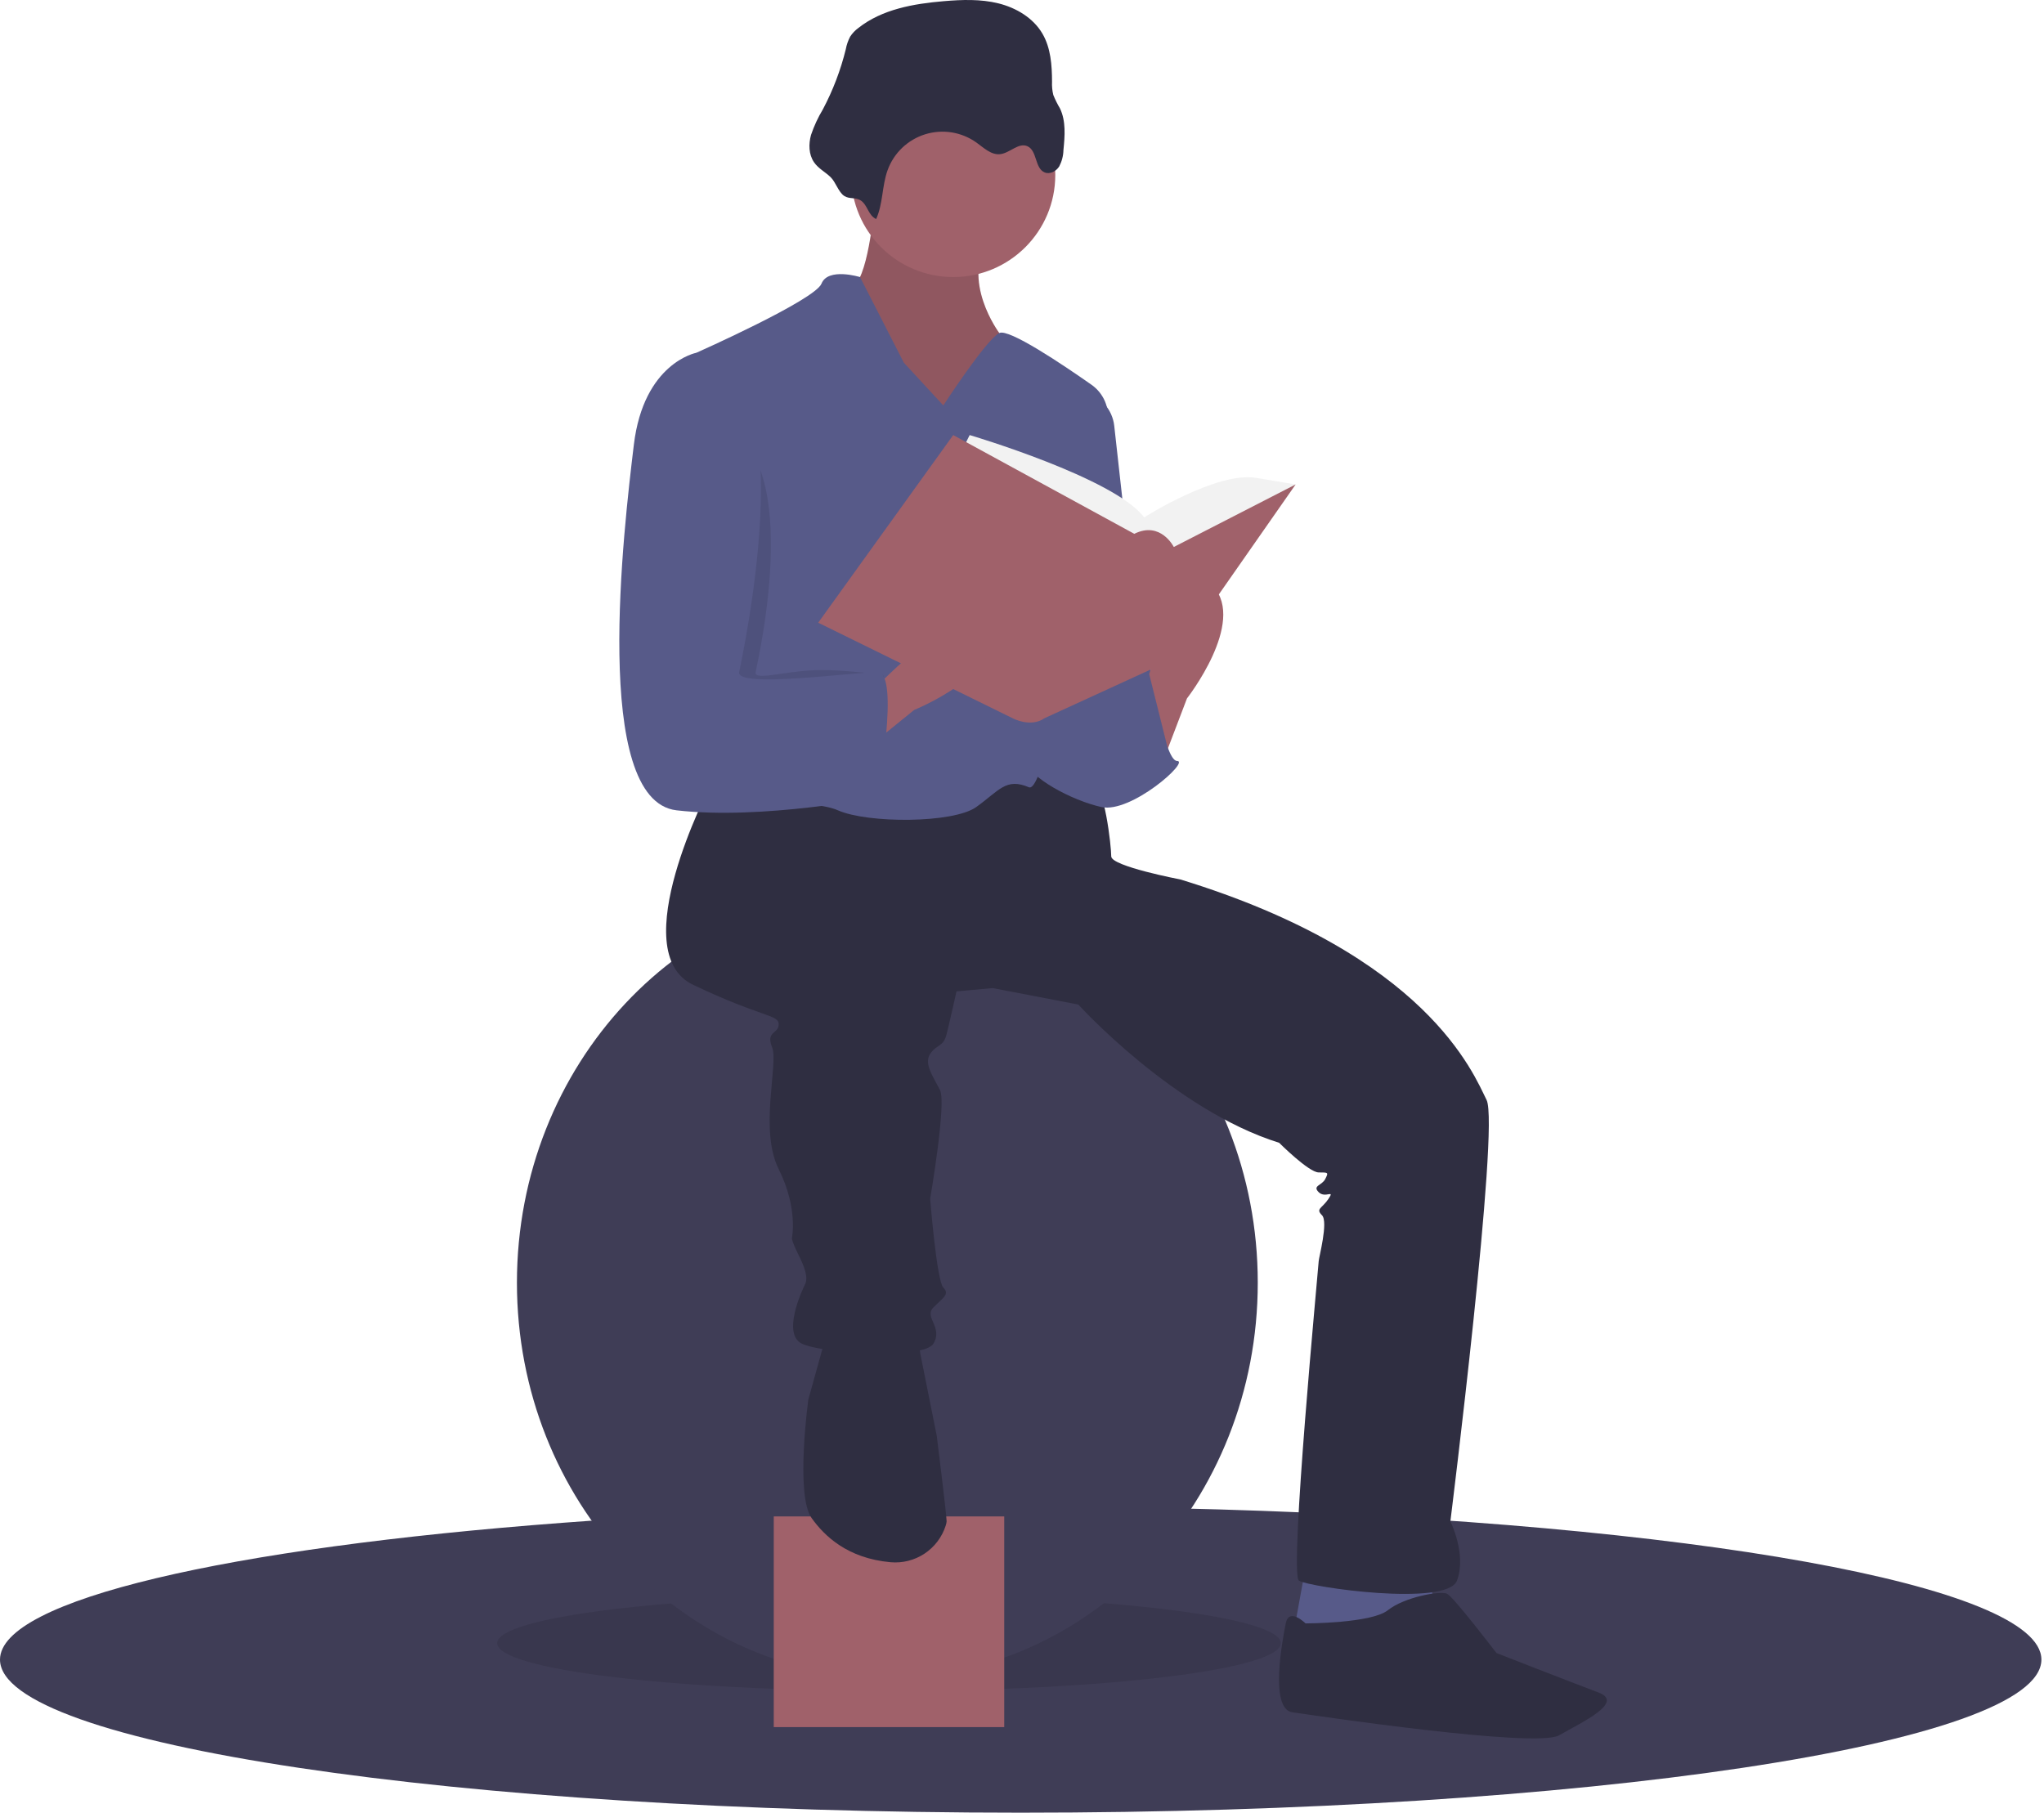
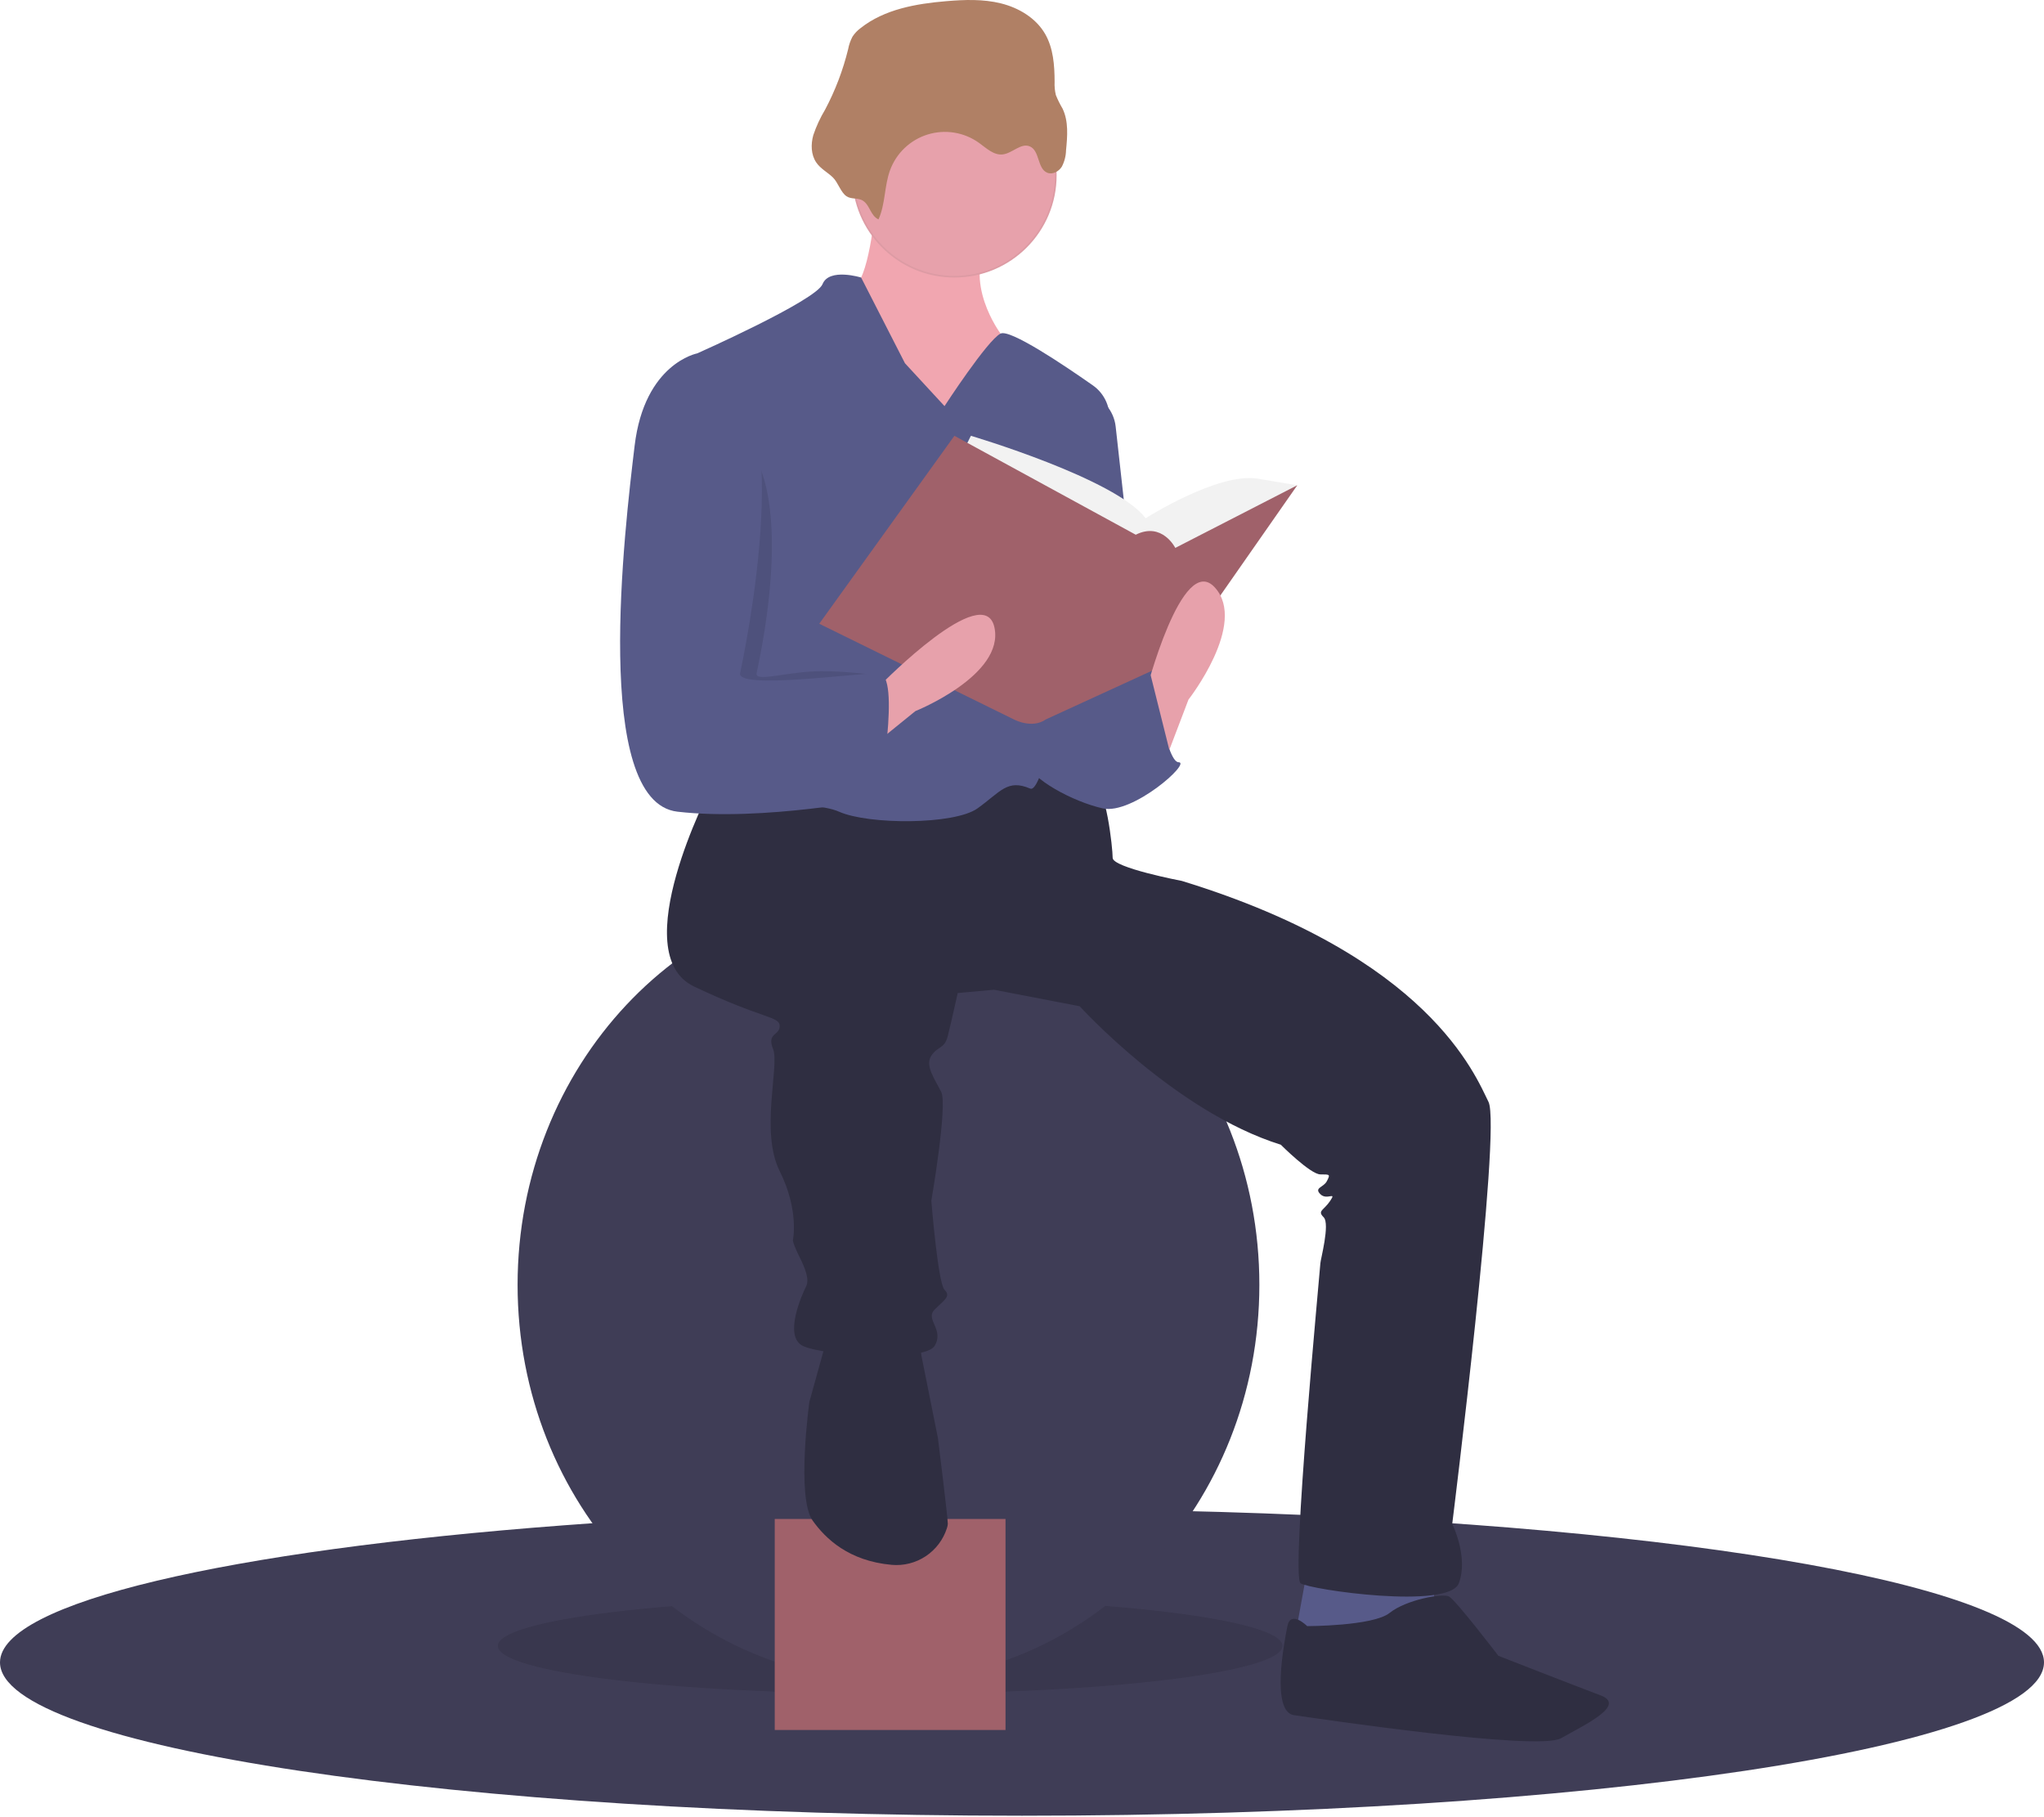
- <svg xmlns="http://www.w3.org/2000/svg" width="301" height="267" viewBox="0 0 301 267" fill="none">
-   <path d="M300.617 244.453C300.617 256.905 233.322 267 150.308 267C67.294 267 0 256.905 0 244.453C0 235.639 33.732 228.002 82.893 224.298C103.165 222.765 126.07 221.907 150.308 221.907C160.272 221.907 170.008 222.053 179.425 222.329C248.503 224.365 300.617 233.495 300.617 244.453Z" fill="#3F3D56" />
-   <path opacity="0.1" d="M130.914 249.06C162.78 249.06 188.613 245.912 188.613 242.03C188.613 238.147 162.78 234.999 130.914 234.999C99.048 234.999 73.215 238.147 73.215 242.03C73.215 245.912 99.048 249.06 130.914 249.06Z" fill="black" />
-   <path d="M130.671 247.121C160.797 247.121 185.219 221.071 185.219 188.937C185.219 156.803 160.797 130.753 130.671 130.753C100.546 130.753 76.124 156.803 76.124 188.937C76.124 221.071 100.546 247.121 130.671 247.121Z" fill="#3F3D56" />
-   <path d="M147.884 223.362H113.943V254.394H147.884V223.362Z" fill="#A0616A" />
-   <path d="M192.249 230.878L190.31 241.545L202.916 243.484L211.159 238.636L210.674 230.878H192.249Z" fill="#575A89" />
-   <path d="M128.732 30.628C128.732 30.628 127.762 41.78 125.338 42.265C122.914 42.75 130.671 62.144 130.671 62.144H142.308L151.521 59.72L147.157 49.053C147.157 49.053 141.339 41.295 145.702 34.992C150.066 28.689 128.732 30.628 128.732 30.628Z" fill="#A0616A" />
-   <path opacity="0.1" d="M128.732 30.628C128.732 30.628 127.762 41.78 125.338 42.265C122.914 42.75 130.671 62.144 130.671 62.144H142.308L151.521 59.72L147.157 49.053C147.157 49.053 141.339 41.295 145.702 34.992C150.066 28.689 128.732 30.628 128.732 30.628Z" fill="black" />
-   <path d="M104.488 115.964C104.488 115.964 91.882 140.207 102.064 145.056C112.246 149.904 114.671 149.42 114.671 150.874C114.671 152.329 112.731 151.844 113.701 154.268C114.671 156.693 111.761 166.39 114.671 172.208C117.58 178.027 116.61 182.39 116.61 182.39C116.61 182.39 116.61 182.875 117.58 184.815C118.55 186.754 119.034 188.209 118.55 189.179C118.065 190.148 115.156 196.452 118.065 197.906C120.974 199.361 136.005 200.331 137.459 197.906C138.914 195.482 136.005 194.027 137.459 192.573C138.914 191.118 139.884 190.633 138.914 189.663C137.944 188.694 136.974 176.572 136.974 176.572C136.974 176.572 139.399 162.511 138.429 160.572C137.459 158.632 136.005 156.693 136.974 155.238C137.944 153.783 138.914 154.268 139.399 152.329C139.884 150.389 140.853 146.026 140.853 146.026L146.187 145.541L158.793 147.965C158.793 147.965 172.855 163.481 188.37 168.329C188.37 168.329 192.734 172.693 194.189 172.693C195.643 172.693 195.643 172.693 195.158 173.663C194.674 174.633 193.219 174.633 194.189 175.602C195.158 176.572 196.613 175.117 195.643 176.572C194.674 178.027 193.704 178.027 194.674 178.996C195.643 179.966 194.189 185.3 194.189 185.785C194.189 186.269 189.825 231.847 191.279 232.817C192.734 233.786 213.098 236.695 214.553 232.817C216.008 228.938 213.583 224.089 213.583 224.089C213.583 224.089 220.856 165.905 218.917 162.026C216.977 158.147 210.189 140.692 173.824 129.54C173.824 129.54 163.642 127.601 163.642 126.146C163.642 124.691 162.672 115.479 160.733 114.994C158.793 114.509 147.642 114.024 147.642 114.024L133.58 118.388L114.186 114.994L104.488 115.964Z" fill="#2F2E41" />
-   <path d="M121.459 197.421L119.035 206.149C119.035 206.149 117.095 220.21 119.519 223.604C121.424 226.27 124.824 229.534 131.129 230.107C132.896 230.269 134.666 229.823 136.145 228.843C137.625 227.863 138.725 226.407 139.265 224.717C139.337 224.514 139.382 224.303 139.399 224.089C139.399 223.119 137.944 211.482 137.944 211.482L135.52 199.361L135.035 195.967L121.459 197.421Z" fill="#2F2E41" />
-   <path d="M192.249 239.12C192.249 239.12 189.825 236.696 189.34 239.12C188.855 241.544 186.916 251.727 190.31 252.212C193.704 252.696 226.19 257.545 229.584 255.606C232.978 253.666 239.281 250.757 235.402 249.302C231.523 247.848 220.372 243.484 220.372 243.484C220.372 243.484 214.068 235.241 213.099 234.756C212.129 234.272 206.795 235.241 204.371 237.181C201.947 239.12 192.249 239.12 192.249 239.12Z" fill="#2F2E41" />
-   <path d="M140.369 40.81C148.67 40.81 155.4 34.08 155.4 25.779C155.4 17.478 148.67 10.748 140.369 10.748C132.067 10.748 125.338 17.478 125.338 25.779C125.338 34.08 132.067 40.81 140.369 40.81Z" fill="#A0616A" />
-   <path d="M138.914 59.719L133.096 53.416L126.646 40.81C126.646 40.81 121.944 39.355 120.974 41.779C120.004 44.204 102.549 51.962 102.549 51.962C102.549 51.962 106.913 92.69 104.973 96.569C103.034 100.448 99.64 115.964 102.549 117.419C105.458 118.873 119.034 117.419 123.398 119.358C127.762 121.297 140.369 121.297 143.763 118.873C147.157 116.449 148.126 114.509 151.52 115.964C154.41 117.202 161.165 74.866 163.11 62.25C163.273 61.19 163.137 60.106 162.717 59.12C162.296 58.133 161.608 57.285 160.73 56.669C156.379 53.618 148.544 48.359 147.157 49.053C145.217 50.022 138.914 59.719 138.914 59.719Z" fill="#575A89" />
-   <path d="M159.763 57.78C160.902 58.065 161.926 58.691 162.698 59.575C163.471 60.459 163.954 61.557 164.084 62.724L168.006 98.024C168.006 98.024 158.309 118.873 153.46 104.812C148.611 90.751 159.763 57.78 159.763 57.78Z" fill="#575A89" />
-   <path d="M158.793 101.418L169.46 98.509C169.46 98.509 171.4 112.085 173.339 112.085C175.279 112.085 166.551 119.843 162.187 118.873C157.824 117.903 151.52 114.509 151.036 112.085C150.551 109.661 155.399 99.478 155.399 99.478L158.793 101.418Z" fill="#575A89" />
-   <path d="M129.022 32.263C130.044 30.01 129.867 27.381 130.712 25.055C131.164 23.81 131.898 22.686 132.857 21.771C133.816 20.856 134.973 20.176 136.238 19.782C137.503 19.389 138.843 19.293 140.151 19.503C141.459 19.713 142.701 20.222 143.78 20.991C144.867 21.767 145.957 22.855 147.284 22.707C148.712 22.548 149.987 20.954 151.3 21.538C152.756 22.186 152.363 24.795 153.838 25.398C154.615 25.715 155.532 25.227 155.98 24.517C156.371 23.772 156.585 22.946 156.603 22.105C156.807 20.037 156.991 17.848 156.094 15.973C155.717 15.338 155.388 14.675 155.11 13.991C154.953 13.351 154.891 12.692 154.923 12.034C154.915 9.604 154.738 7.068 153.515 4.968C152.157 2.637 149.648 1.147 147.03 0.496C144.413 -0.154 141.67 -0.054 138.983 0.173C134.54 0.549 129.906 1.356 126.406 4.118C125.93 4.465 125.521 4.895 125.197 5.388C124.89 5.973 124.672 6.601 124.553 7.25C123.796 10.332 122.661 13.309 121.175 16.112C120.459 17.301 119.875 18.563 119.431 19.877C119.06 21.213 119.085 22.735 119.862 23.883C120.495 24.817 121.506 25.315 122.301 26.079C123.088 26.837 123.456 28.293 124.329 28.866C125.09 29.366 126.002 29.013 126.779 29.544C127.776 30.224 127.848 31.718 129.022 32.263Z" fill="#2F2E41" />
-   <path d="M141.338 66.993L142.793 64.084C142.793 64.084 164.127 70.387 168.491 76.206C168.491 76.206 179.158 69.418 184.976 70.387L190.795 71.357L172.855 87.358L150.066 85.418L141.338 66.993Z" fill="#F2F2F2" />
-   <path d="M140.369 64.084L120.489 91.721L149.096 105.782C149.096 105.782 151.77 107.237 153.827 105.782L172.855 97.055L190.795 71.357L172.855 80.569C172.855 80.569 170.915 76.691 167.036 78.63L140.369 64.084Z" fill="#A0616A" />
-   <path d="M170.915 113.055L174.794 102.873C174.794 102.873 183.522 91.721 178.673 86.388C173.824 81.054 168.491 101.903 168.491 101.903L170.915 113.055Z" fill="#A0616A" />
-   <path d="M126.161 111.43L134.625 104.568C134.625 104.568 147.77 99.3 146.251 92.254C144.733 85.207 129.659 100.567 129.659 100.567L126.161 111.43Z" fill="#A0616A" />
-   <path opacity="0.1" d="M105.216 62.387H104.731C104.731 62.387 97.216 53.417 95.761 65.539C94.306 77.66 89.458 117.904 102.064 119.359C114.671 120.813 123.641 113.298 123.641 113.298C123.641 113.298 132.853 99.237 129.459 99.237C127.817 99.237 123.351 98.499 119.277 98.752C114.931 99.022 111.026 100.246 111.277 98.994C111.762 96.57 118.792 65.781 105.216 62.387Z" fill="black" />
-   <path d="M104.489 52.932L102.549 51.962C102.549 51.962 94.791 53.416 93.337 65.538C91.882 77.66 87.034 117.904 99.64 119.358C112.246 120.813 129.217 117.419 129.217 117.419C129.217 117.419 132.611 98.994 129.217 98.994C125.823 98.994 108.368 101.418 108.852 98.994C109.337 96.57 118.065 56.326 104.489 52.932Z" fill="#575A89" />
-   <path d="M163.885 107.48L169.231 99.285L172.612 112.813L163.885 116.692V107.48Z" fill="#575A89" />
+ <svg xmlns="http://www.w3.org/2000/svg" width="1249" height="1110" viewBox="0 0 1249 1110" fill="none">
+   <path d="M1249 1015.65C1249 1067.39 969.405 1109.33 624.5 1109.33C279.595 1109.33 0 1067.39 0 1015.65C0 979.03 140.15 947.301 344.402 931.91C428.629 925.544 523.794 921.979 624.5 921.979C665.898 921.979 706.35 922.583 745.472 923.731C1032.48 932.192 1249 970.125 1249 1015.65Z" fill="#3F3D56" />
+   <path opacity="0.1" d="M543.919 1034.79C676.317 1034.79 783.647 1021.72 783.647 1005.58C783.647 989.45 676.317 976.372 543.919 976.372C411.522 976.372 304.192 989.45 304.192 1005.58C304.192 1021.72 411.522 1034.79 543.919 1034.79Z" fill="black" />
+   <path d="M542.912 1026.73C668.078 1026.73 769.545 918.503 769.545 784.993C769.545 651.483 668.078 543.251 542.912 543.251C417.746 543.251 316.279 651.483 316.279 784.993C316.279 918.503 417.746 1026.73 542.912 1026.73Z" fill="#3F3D56" />
+   <path d="M614.427 928.023H473.411V1056.95H614.427V928.023Z" fill="#A0616A" />
+   <path d="M798.756 959.25L790.698 1003.57L843.075 1011.63L877.322 991.482L875.307 959.25H798.756Z" fill="#575A89" />
+   <path d="M534.854 127.253C534.854 127.253 530.825 173.587 520.753 175.602C510.68 177.616 542.912 258.197 542.912 258.197H591.261L629.536 248.124L611.406 203.805C611.406 203.805 587.232 171.573 605.362 145.384C623.493 119.195 534.854 127.253 534.854 127.253Z" fill="#F1A6B0" />
+   <path d="M434.128 481.806C434.128 481.806 381.75 582.532 424.055 602.677C466.36 622.822 476.433 620.808 476.433 626.851C476.433 632.895 468.375 630.88 472.404 640.953C476.433 651.025 464.346 691.316 476.433 715.49C488.52 739.664 484.491 757.795 484.491 757.795C484.491 757.795 484.491 759.809 488.52 767.867C492.549 775.925 494.563 781.969 492.549 785.998C490.534 790.027 478.447 816.216 490.534 822.259C502.621 828.303 565.071 832.332 571.115 822.259C577.159 812.187 565.071 806.143 571.115 800.1C577.159 794.056 581.188 792.042 577.159 788.013C573.13 783.984 569.1 733.621 569.1 733.621C569.1 733.621 579.173 675.2 575.144 667.142C571.115 659.084 565.071 651.025 569.1 644.982C573.13 638.938 577.159 640.953 579.173 632.895C581.188 624.837 585.217 606.706 585.217 606.706L607.376 604.692L659.754 614.764C659.754 614.764 718.175 679.229 782.639 699.374C782.639 699.374 800.77 717.505 806.813 717.505C812.857 717.505 812.857 717.505 810.842 721.534C808.828 725.563 802.784 725.563 806.813 729.592C810.842 733.621 816.886 727.577 812.857 733.621C808.828 739.664 804.799 739.664 808.828 743.693C812.857 747.722 806.813 769.882 806.813 771.896C806.813 773.911 788.683 963.275 794.726 967.305C800.77 971.334 885.38 983.421 891.423 967.305C897.467 951.188 887.394 931.043 887.394 931.043C887.394 931.043 917.612 689.301 909.554 673.185C901.496 657.069 873.292 584.546 722.204 538.213C722.204 538.213 679.899 530.154 679.899 524.111C679.899 518.067 675.87 479.792 667.812 477.777C659.754 475.763 613.42 473.748 613.42 473.748L554.999 491.879L474.418 477.777L434.128 481.806Z" fill="#2F2E41" />
+   <path d="M504.637 820.245L494.564 856.506C494.564 856.506 486.506 914.927 496.579 929.029C504.49 940.105 518.617 953.667 544.815 956.048C552.157 956.721 559.51 954.869 565.656 950.796C571.802 946.723 576.374 940.675 578.616 933.651C578.916 932.81 579.104 931.933 579.174 931.043C579.174 927.014 573.13 878.666 573.13 878.666L563.058 828.303L561.043 814.201L504.637 820.245Z" fill="#2F2E41" />
+   <path d="M798.756 993.495C798.756 993.495 788.683 983.422 786.668 993.495C784.654 1003.57 776.596 1045.87 790.698 1047.89C804.799 1049.9 939.772 1070.05 953.873 1061.99C967.975 1053.93 994.164 1041.84 978.048 1035.8C961.931 1029.76 915.598 1011.63 915.598 1011.63C915.598 1011.63 889.409 977.378 885.38 975.364C881.351 973.349 859.191 977.378 849.118 985.437C839.046 993.495 798.756 993.495 798.756 993.495Z" fill="#2F2E41" />
+   <path d="M645.152 107.106C645.152 141.32 617.416 169.056 583.202 169.056C548.988 169.056 521.252 141.32 521.252 107.106C521.252 72.892 548.988 45.156 583.202 45.156C617.416 45.156 645.152 72.892 645.152 107.106Z" fill="#E7A1AB" stroke="#DD9BA4" />
+   <path d="M577.159 248.122L552.985 221.933L526.189 169.556C526.189 169.556 506.651 163.512 502.622 173.585C498.593 183.658 426.07 215.89 426.07 215.89C426.07 215.89 444.201 385.109 436.143 401.225C428.085 417.341 413.983 481.806 426.07 487.849C438.157 493.893 494.564 487.849 512.694 495.908C530.825 503.966 583.202 503.966 597.304 493.893C611.406 483.82 615.435 475.762 629.536 481.806C641.541 486.951 669.606 311.053 677.686 258.636C678.367 254.233 677.802 249.728 676.054 245.63C674.307 241.533 671.447 238.006 667.799 235.449C649.723 222.77 617.169 200.921 611.406 203.803C603.347 207.832 577.159 248.122 577.159 248.122Z" fill="#575A89" />
+   <path d="M663.783 240.065C668.514 241.248 672.769 243.85 675.978 247.522C679.187 251.193 681.195 255.759 681.734 260.605L698.03 407.27C698.03 407.27 657.74 493.894 637.594 435.473C617.449 377.053 663.783 240.065 663.783 240.065Z" fill="#575A89" />
+   <path d="M659.754 421.37L704.073 409.283C704.073 409.283 712.131 465.69 720.189 465.69C728.248 465.69 691.986 497.922 673.856 493.893C655.725 489.864 629.536 475.762 627.522 465.69C625.507 455.617 645.652 413.312 645.652 413.312L659.754 421.37Z" fill="#575A89" />
+   <path d="M536.813 134.047C541.06 124.684 540.322 113.762 543.833 104.099C545.713 98.924 548.764 94.254 552.747 90.454C556.73 86.654 561.538 83.826 566.795 82.192C572.052 80.557 577.616 80.16 583.052 81.031C588.488 81.903 593.648 84.019 598.131 87.216C602.647 90.436 607.175 94.96 612.687 94.345C618.623 93.683 623.918 87.061 629.375 89.487C635.425 92.178 633.791 103.019 639.919 105.522C643.145 106.841 646.957 104.811 648.818 101.865C650.445 98.769 651.332 95.337 651.408 91.84C652.254 83.248 653.018 74.155 649.292 66.367C647.724 63.727 646.358 60.973 645.205 58.127C644.554 55.47 644.292 52.733 644.429 50C644.395 39.901 643.658 29.367 638.575 20.64C632.935 10.956 622.51 4.764 611.634 2.062C600.759 -0.64 589.364 -0.226 578.198 0.719C559.738 2.282 540.487 5.632 525.944 17.108C523.967 18.552 522.266 20.339 520.921 22.385C519.644 24.815 518.742 27.424 518.245 30.123C515.101 42.928 510.387 55.295 504.209 66.943C501.237 71.881 498.809 77.126 496.966 82.587C495.424 88.135 495.528 94.459 498.756 99.228C501.385 103.111 505.587 105.18 508.888 108.355C512.159 111.5 513.69 117.55 517.314 119.932C520.477 122.011 524.267 120.543 527.493 122.747C531.635 125.576 531.935 131.78 536.813 134.047Z" fill="#B08065" />
+   <path d="M587.231 278.343L593.275 266.256C593.275 266.256 681.914 292.445 700.044 316.619C700.044 316.619 744.364 288.416 768.538 292.445L792.712 296.474L718.175 362.953L623.493 354.895L587.231 278.343Z" fill="#F2F2F2" />
+   <path d="M583.202 266.256L500.607 381.083L619.464 439.504C619.464 439.504 630.575 445.548 639.121 439.504L718.175 403.243L792.712 296.474L718.175 334.749C718.175 334.749 710.117 318.633 694.001 326.691L583.202 266.256Z" fill="#A0616A" />
+   <path d="M710.117 469.721L726.233 427.416C726.233 427.416 762.494 381.083 742.349 358.923C722.204 336.763 700.044 423.387 700.044 423.387L710.117 469.721Z" fill="#E7A1AB" />
+   <path d="M524.173 462.968L559.338 434.459C559.338 434.459 613.952 412.571 607.644 383.295C601.335 354.019 538.706 417.834 538.706 417.834L524.173 462.968Z" fill="#E7A1AB" />
+   <path opacity="0.1" d="M437.15 259.204H435.136C435.136 259.204 403.911 221.936 397.867 272.299C391.824 322.662 371.678 489.867 424.056 495.91C476.433 501.954 513.702 470.729 513.702 470.729C513.702 470.729 551.978 412.308 537.876 412.308C531.053 412.308 512.496 409.243 495.571 410.293C477.516 411.413 461.292 416.499 462.332 411.3C464.346 401.228 493.557 273.306 437.15 259.204Z" fill="black" />
+   <path d="M434.128 219.92L426.07 215.891C426.07 215.891 393.838 221.934 387.795 272.297C381.751 322.66 361.606 489.865 413.983 495.908C466.361 501.952 536.869 487.85 536.869 487.85C536.869 487.85 550.97 411.299 536.869 411.299C522.767 411.299 450.245 421.371 452.259 411.299C454.274 401.226 490.535 234.021 434.128 219.92Z" fill="#575A89" />
+   <path d="M680.906 446.556L703.121 412.509L717.168 468.716L680.906 484.832V446.556Z" fill="#575A89" />
</svg>
